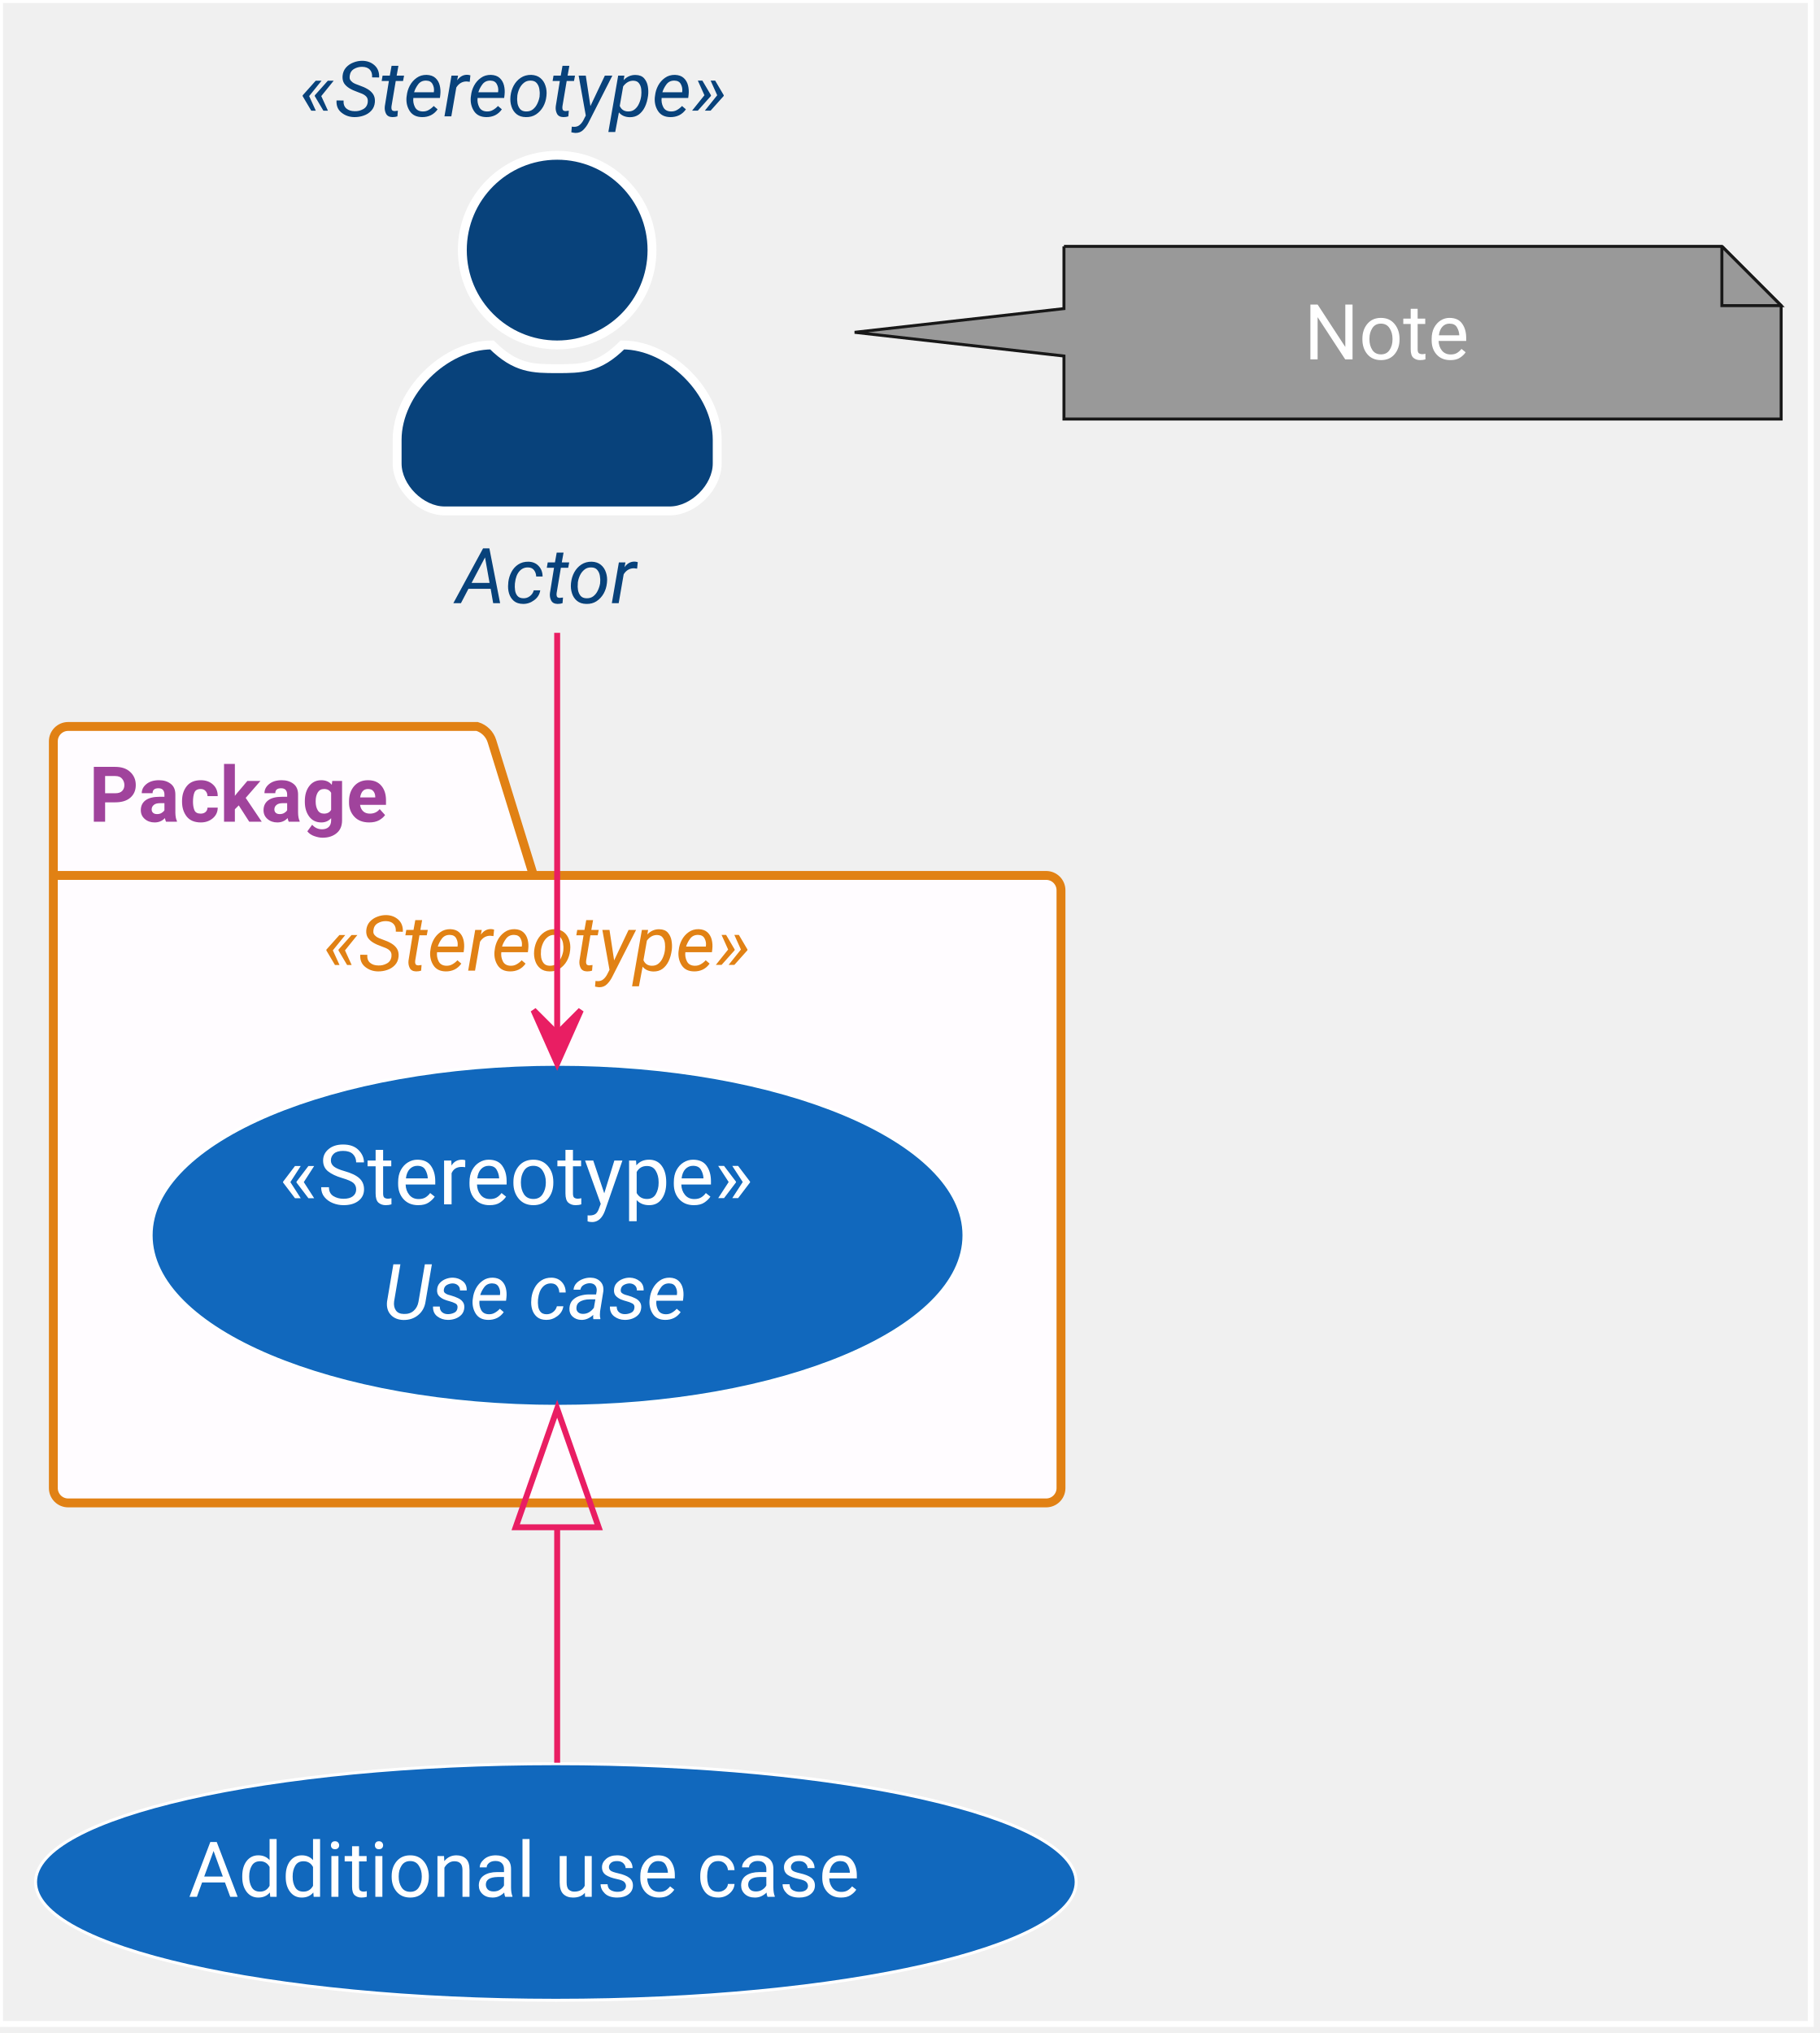
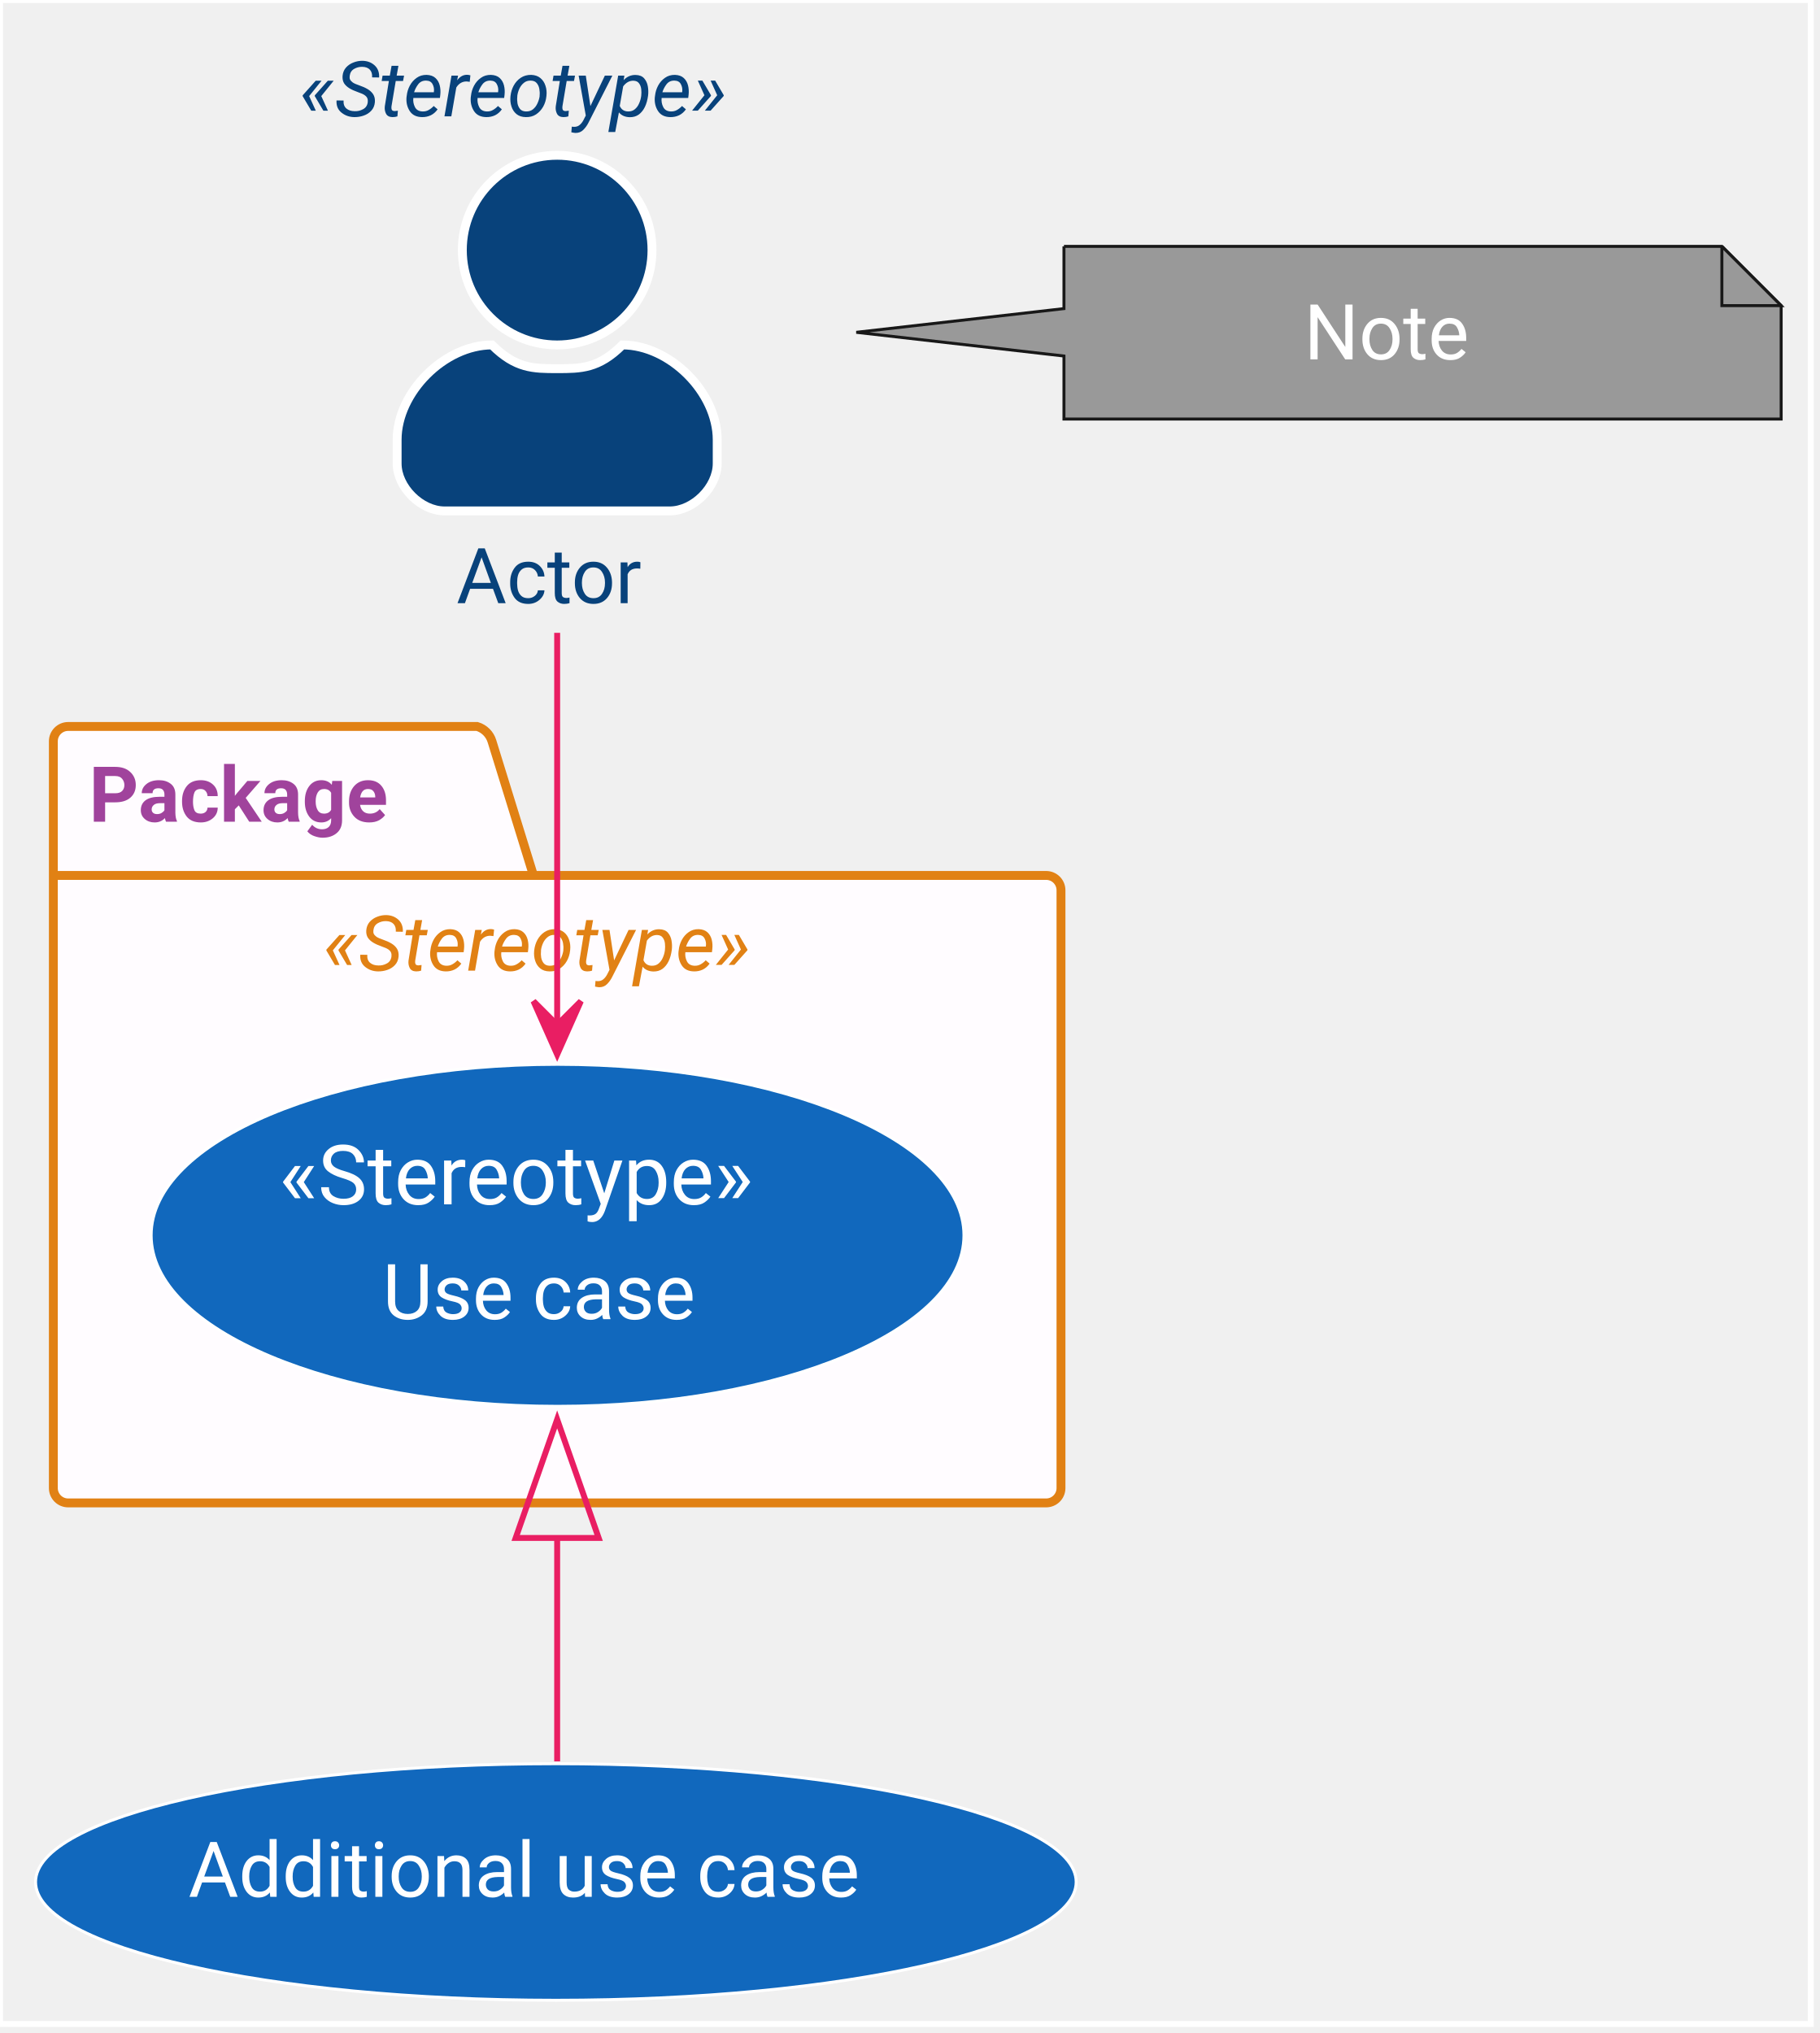
<svg xmlns="http://www.w3.org/2000/svg" contentStyleType="text/css" height="343px" preserveAspectRatio="none" style="width:307px;height:343px;background:#FFFFFF;" version="1.1" viewBox="0 0 307 343" width="307px" zoomAndPan="magnify">
  <defs />
  <g>
    <rect fill="none" height="341.478" style="stroke:#FFFFFF;stroke-width:1.0;" width="305.5" x="0" y="0" />
    <g id="cluster_Package">
      <path d="M11.5,122.566 L80.5,122.566 A3.75,3.75 0 0 1 83,125.066 L90,147.699 L176.5,147.699 A2.5,2.5 0 0 1 179,150.199 L179,251.066 A2.5,2.5 0 0 1 176.5,253.566 L11.5,253.566 A2.5,2.5 0 0 1 9,251.066 L9,125.066 A2.5,2.5 0 0 1 11.5,122.566 " fill="#FFFCFF" style="stroke:#E18114;stroke-width:1.5;" />
      <line style="stroke:#E18114;stroke-width:1.5;" x1="9" x2="90" y1="147.699" y2="147.699" />
      <text fill="#A0439C" font-family="Roboto" font-size="13" font-weight="bold" lengthAdjust="spacing" textLength="64" x="15" y="138.633">Package</text>
      <text fill="#E18114" font-family="Roboto" font-size="13" font-style="italic" lengthAdjust="spacing" textLength="87" x="54.5" y="163.766">«Stereotype»</text>
    </g>
    <g id="elem_UseCase">
      <ellipse cx="94.065" cy="208.418" fill="#1168BD" rx="68.565" ry="28.852" style="stroke:#FFFFFF;stroke-width:0.5;" />
      <text fill="#FFFFFF" font-family="Roboto" font-size="14" lengthAdjust="spacing" textLength="94" x="47.065" y="203.19">«Stereotype»</text>
-       <text fill="#FFFFFF" font-family="Roboto" font-size="13" font-style="italic" lengthAdjust="spacing" textLength="59" x="64.565" y="222.559">Use case</text>
+       <text fill="#FFFFFF" font-family="Roboto" font-size="13" lengthAdjust="spacing" textLength="59" x="64.565" y="222.559">Use case</text>
    </g>
    <g id="elem_Actor">
      <ellipse cx="94" cy="42.199" fill="#08427B" rx="16" ry="16" style="stroke:#FFFFFF;stroke-width:1.5;" />
      <path d="M94,62.199 C98,62.199 101,62.199 105,58.199 C113,58.199 121,66.199 121,74.199 L121,78.199 C121,82.199 117,86.199 113,86.199 L75,86.199 C71,86.199 67,82.199 67,78.199 L67,74.199 C67,66.199 75,58.199 83,58.199 C87,62.199 90,62.199 94,62.199 " fill="#08427B" style="stroke:#FFFFFF;stroke-width:1.5;" />
-       <text fill="#08427B" font-family="Roboto" font-size="13" font-style="italic" lengthAdjust="spacing" textLength="34" x="77" y="101.766">Actor</text>
+       <text fill="#08427B" font-family="Roboto" font-size="13" lengthAdjust="spacing" textLength="34" x="77" y="101.766">Actor</text>
      <text fill="#08427B" font-family="Roboto" font-size="13" font-style="italic" lengthAdjust="spacing" textLength="87" x="50.5" y="19.633">«Stereotype»</text>
    </g>
    <g id="elem_GMN3">
-       <path d="M179.5,41.566 L179.5,52.066 L144.19,56.066 L179.5,60.066 L179.5,70.699 A0,0 0 0 0 179.5,70.699 L300.5,70.699 A0,0 0 0 0 300.5,70.699 L300.5,51.566 L290.5,41.566 L179.5,41.566 A0,0 0 0 0 179.5,41.566 " fill="#999999" style="stroke:#181818;stroke-width:0.5;" />
+       <path d="M179.5,41.566 L179.5,52.066 L144.47,56.066 L179.5,60.066 L179.5,70.699 A0,0 0 0 0 179.5,70.699 L300.5,70.699 A0,0 0 0 0 300.5,70.699 L300.5,51.566 L290.5,41.566 L179.5,41.566 A0,0 0 0 0 179.5,41.566 " fill="#999999" style="stroke:#181818;stroke-width:0.5;" />
      <path d="M290.5,41.566 L290.5,51.566 L300.5,51.566 L290.5,41.566 " fill="#999999" style="stroke:#181818;stroke-width:0.5;" />
      <text fill="#FFFFFF" font-family="Roboto" font-size="13" lengthAdjust="spacing" textLength="31" x="220" y="60.633">Note</text>
    </g>
    <g id="elem_UseCase2">
      <ellipse cx="93.781" cy="317.522" fill="#1168BD" rx="87.781" ry="19.956" style="stroke:#FFFFFF;stroke-width:0.5;" />
      <text fill="#FFFFFF" font-family="Roboto" font-size="13" lengthAdjust="spacing" textLength="124" x="31.782" y="320.023">Additional use case</text>
    </g>
    <g id="link_Actor_UseCase">
-       <path d="M94,106.766 C94,128.926 94,154.446 94,174.266 " fill="none" id="Actor-to-UseCase" style="stroke:#E91E63;stroke-width:1.0;" />
-       <polygon fill="#E91E63" points="94,179.436,98,170.436,94,174.436,90,170.436,94,179.436" style="stroke:#E91E63;stroke-width:1.0;" />
+       <path d="M94,106.766 C94,128.456 94,153.366 94,172.996 " fill="none" id="Actor-to-UseCase" style="stroke:#E91E63;stroke-width:1.0;" />
+       <polygon fill="#E91E63" points="94,177.916,98,168.916,94,172.916,90,168.916,94,177.916" style="stroke:#E91E63;stroke-width:1.0;" />
    </g>
    <g id="link_UseCase_UseCase2">
-       <path d="M94,257.996 C94,271.956 94,286.366 94,297.406 " fill="none" id="UseCase-backto-UseCase2" style="stroke:#E91E63;stroke-width:1.0;" />
-       <polygon fill="none" points="87,257.676,94,237.676,101,257.676,87,257.676" style="stroke:#E91E63;stroke-width:1.0;" />
+       <path d="M94,259.086 C94,272.606 94,286.456 94,297.176 " fill="none" id="UseCase-backto-UseCase2" style="stroke:#E91E63;stroke-width:1.0;" />
+       <polygon fill="none" points="87,259.476,94,239.476,101,259.476,87,259.476" style="stroke:#E91E63;stroke-width:1.0;" />
    </g>
  </g>
</svg>
